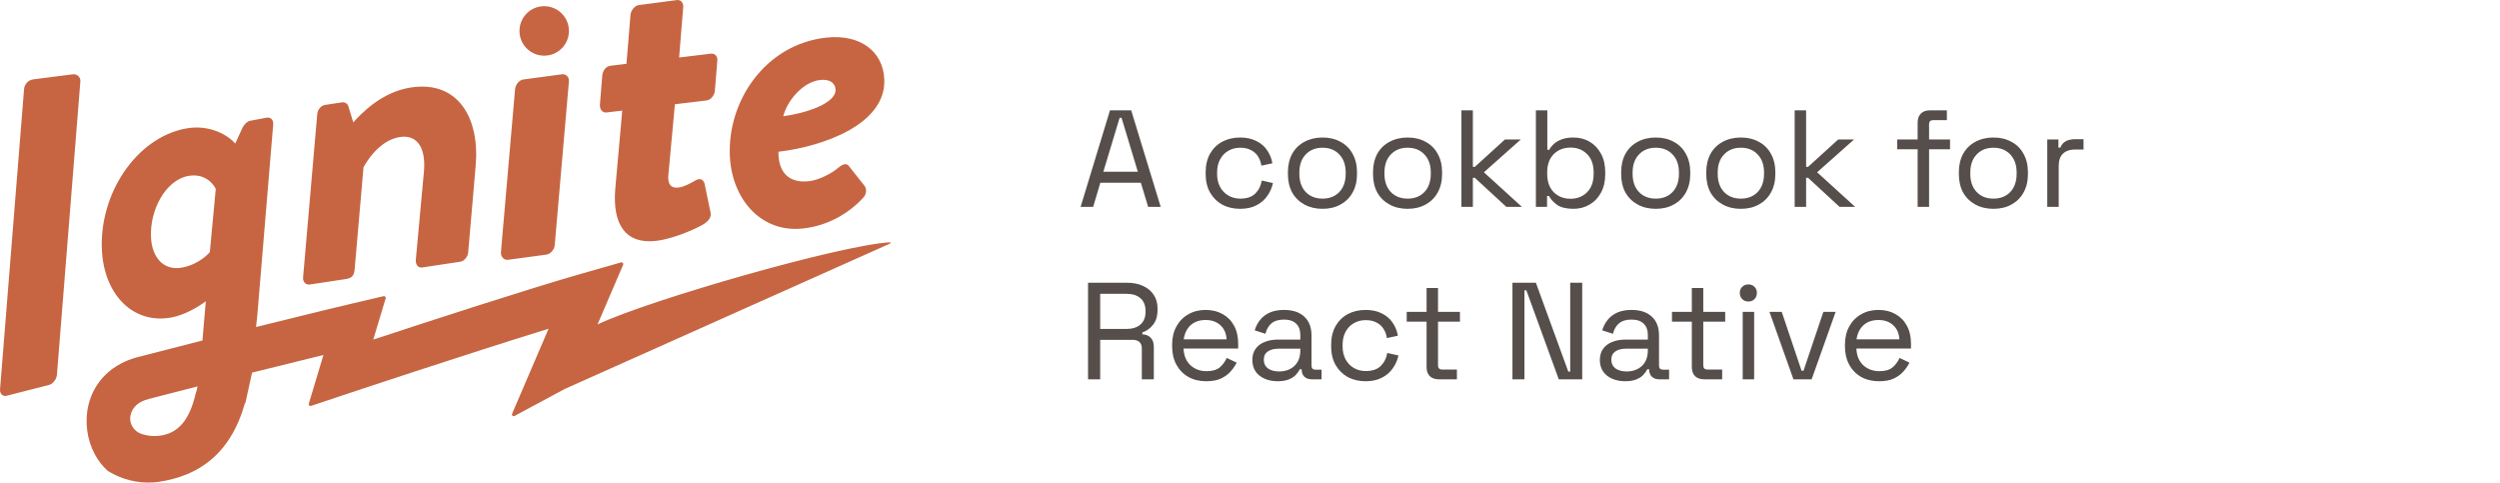
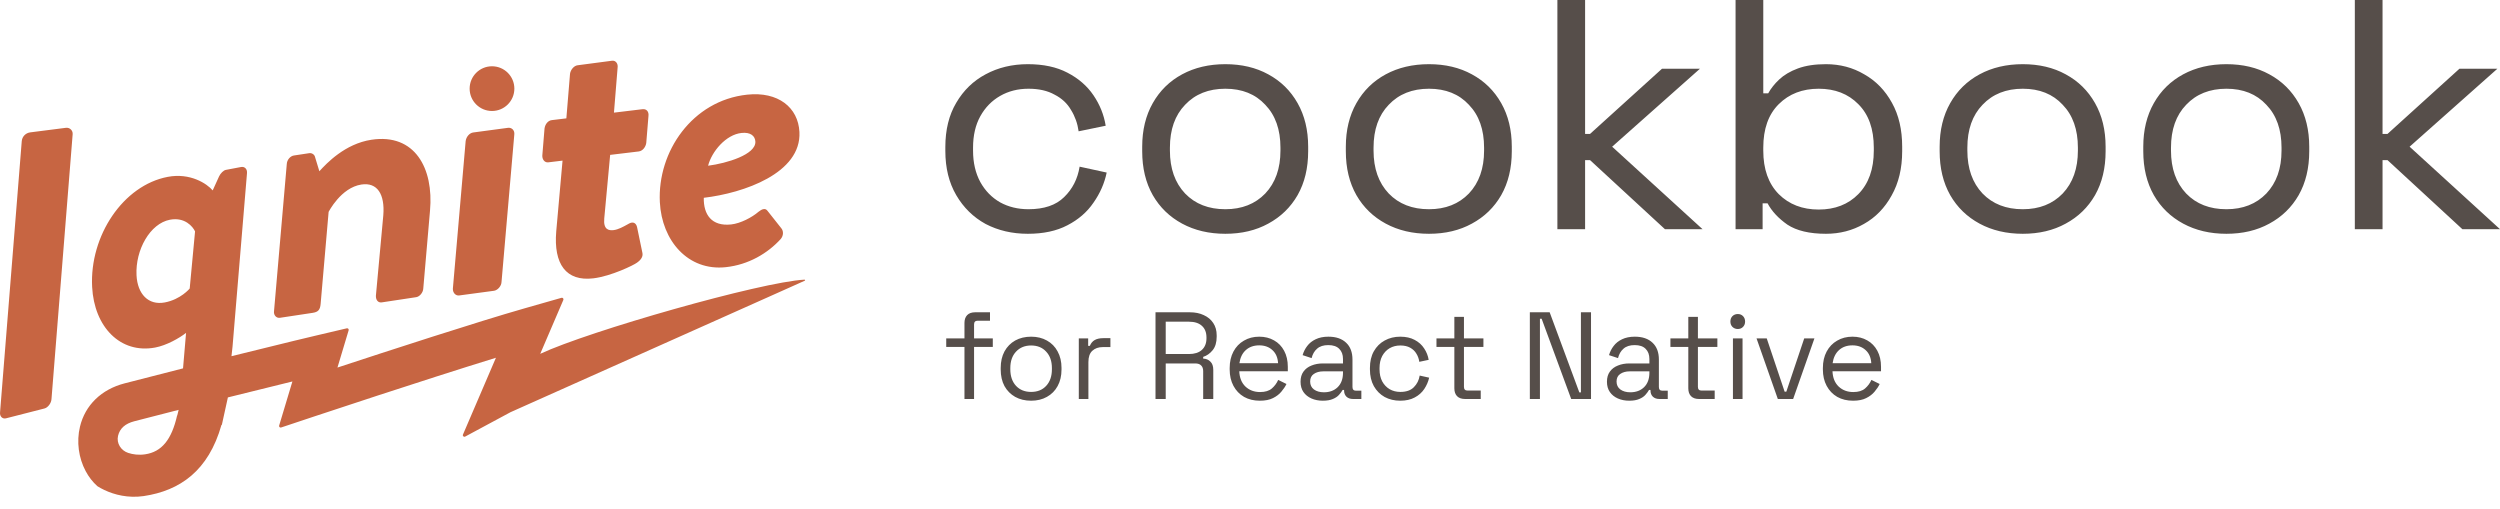
- <svg xmlns="http://www.w3.org/2000/svg" width="290" height="56" viewBox="0 0 290 56" fill="none">
-   <path d="M125.4 24L128.808 12.8H131.272L134.696 24H133.24L132.392 21.2H127.688L126.856 24H125.4ZM128.04 19.92H132.04L130.152 13.664H129.928L128.04 19.92ZM143.912 24.224C143.144 24.224 142.456 24.064 141.848 23.744C141.251 23.413 140.776 22.944 140.424 22.336C140.083 21.728 139.912 21.008 139.912 20.176V20C139.912 19.157 140.083 18.432 140.424 17.824C140.776 17.216 141.251 16.752 141.848 16.432C142.456 16.112 143.144 15.952 143.912 15.952C144.659 15.952 145.294 16.091 145.816 16.368C146.35 16.635 146.766 16.997 147.064 17.456C147.374 17.915 147.571 18.411 147.656 18.944L146.376 19.216C146.323 18.832 146.2 18.485 146.008 18.176C145.816 17.856 145.544 17.605 145.192 17.424C144.851 17.232 144.43 17.136 143.928 17.136C143.416 17.136 142.958 17.253 142.552 17.488C142.147 17.712 141.827 18.043 141.592 18.48C141.358 18.907 141.24 19.419 141.24 20.016V20.16C141.24 20.757 141.358 21.269 141.592 21.696C141.827 22.123 142.147 22.453 142.552 22.688C142.958 22.923 143.416 23.04 143.928 23.04C144.696 23.04 145.278 22.843 145.672 22.448C146.078 22.043 146.328 21.541 146.424 20.944L147.72 21.232C147.614 21.755 147.4 22.245 147.08 22.704C146.771 23.163 146.35 23.531 145.816 23.808C145.294 24.085 144.659 24.224 143.912 24.224ZM153.475 24.224C152.686 24.224 151.987 24.059 151.379 23.728C150.771 23.397 150.297 22.933 149.955 22.336C149.625 21.728 149.459 21.013 149.459 20.192V19.984C149.459 19.163 149.625 18.448 149.955 17.84C150.297 17.232 150.771 16.768 151.379 16.448C151.987 16.117 152.686 15.952 153.475 15.952C154.265 15.952 154.958 16.117 155.555 16.448C156.163 16.768 156.633 17.232 156.963 17.84C157.305 18.448 157.475 19.163 157.475 19.984V20.192C157.475 21.013 157.305 21.728 156.963 22.336C156.633 22.933 156.163 23.397 155.555 23.728C154.958 24.059 154.265 24.224 153.475 24.224ZM153.475 23.04C154.286 23.04 154.937 22.784 155.427 22.272C155.918 21.749 156.163 21.045 156.163 20.16V20.016C156.163 19.131 155.918 18.432 155.427 17.92C154.937 17.397 154.286 17.136 153.475 17.136C152.665 17.136 152.014 17.397 151.523 17.92C151.033 18.432 150.787 19.131 150.787 20.016V20.16C150.787 21.045 151.033 21.749 151.523 22.272C152.014 22.784 152.665 23.04 153.475 23.04ZM163.35 24.224C162.561 24.224 161.862 24.059 161.254 23.728C160.646 23.397 160.172 22.933 159.83 22.336C159.5 21.728 159.334 21.013 159.334 20.192V19.984C159.334 19.163 159.5 18.448 159.83 17.84C160.172 17.232 160.646 16.768 161.254 16.448C161.862 16.117 162.561 15.952 163.35 15.952C164.14 15.952 164.833 16.117 165.43 16.448C166.038 16.768 166.508 17.232 166.838 17.84C167.18 18.448 167.35 19.163 167.35 19.984V20.192C167.35 21.013 167.18 21.728 166.838 22.336C166.508 22.933 166.038 23.397 165.43 23.728C164.833 24.059 164.14 24.224 163.35 24.224ZM163.35 23.04C164.161 23.04 164.812 22.784 165.302 22.272C165.793 21.749 166.038 21.045 166.038 20.16V20.016C166.038 19.131 165.793 18.432 165.302 17.92C164.812 17.397 164.161 17.136 163.35 17.136C162.54 17.136 161.889 17.397 161.398 17.92C160.908 18.432 160.662 19.131 160.662 20.016V20.16C160.662 21.045 160.908 21.749 161.398 22.272C161.889 22.784 162.54 23.04 163.35 23.04ZM169.593 24V12.8H170.921V19.36H171.145L174.649 16.176H176.489L172.201 19.984L176.617 24H174.809L171.145 20.624H170.921V24H169.593ZM182.602 24.224C181.791 24.224 181.162 24.075 180.714 23.776C180.277 23.467 179.957 23.12 179.754 22.736H179.53V24H178.234V12.8H179.562V17.376H179.786C179.914 17.131 180.095 16.901 180.33 16.688C180.565 16.475 180.869 16.299 181.242 16.16C181.615 16.021 182.069 15.952 182.602 15.952C183.285 15.952 183.903 16.112 184.458 16.432C185.013 16.752 185.455 17.216 185.786 17.824C186.117 18.421 186.282 19.141 186.282 19.984V20.192C186.282 21.024 186.117 21.744 185.786 22.352C185.455 22.96 185.007 23.424 184.442 23.744C183.887 24.064 183.274 24.224 182.602 24.224ZM182.25 23.056C183.039 23.056 183.685 22.8 184.186 22.288C184.687 21.776 184.938 21.067 184.938 20.16V20.016C184.938 19.099 184.687 18.389 184.186 17.888C183.685 17.376 183.039 17.12 182.25 17.12C181.461 17.12 180.81 17.376 180.298 17.888C179.797 18.389 179.546 19.099 179.546 20.016V20.16C179.546 21.067 179.797 21.776 180.298 22.288C180.81 22.8 181.461 23.056 182.25 23.056ZM192.147 24.224C191.358 24.224 190.659 24.059 190.051 23.728C189.443 23.397 188.968 22.933 188.627 22.336C188.296 21.728 188.131 21.013 188.131 20.192V19.984C188.131 19.163 188.296 18.448 188.627 17.84C188.968 17.232 189.443 16.768 190.051 16.448C190.659 16.117 191.358 15.952 192.147 15.952C192.936 15.952 193.63 16.117 194.227 16.448C194.835 16.768 195.304 17.232 195.635 17.84C195.976 18.448 196.147 19.163 196.147 19.984V20.192C196.147 21.013 195.976 21.728 195.635 22.336C195.304 22.933 194.835 23.397 194.227 23.728C193.63 24.059 192.936 24.224 192.147 24.224ZM192.147 23.04C192.958 23.04 193.608 22.784 194.099 22.272C194.59 21.749 194.835 21.045 194.835 20.16V20.016C194.835 19.131 194.59 18.432 194.099 17.92C193.608 17.397 192.958 17.136 192.147 17.136C191.336 17.136 190.686 17.397 190.195 17.92C189.704 18.432 189.459 19.131 189.459 20.016V20.16C189.459 21.045 189.704 21.749 190.195 22.272C190.686 22.784 191.336 23.04 192.147 23.04ZM202.022 24.224C201.233 24.224 200.534 24.059 199.926 23.728C199.318 23.397 198.843 22.933 198.502 22.336C198.171 21.728 198.006 21.013 198.006 20.192V19.984C198.006 19.163 198.171 18.448 198.502 17.84C198.843 17.232 199.318 16.768 199.926 16.448C200.534 16.117 201.233 15.952 202.022 15.952C202.811 15.952 203.505 16.117 204.102 16.448C204.71 16.768 205.179 17.232 205.51 17.84C205.851 18.448 206.022 19.163 206.022 19.984V20.192C206.022 21.013 205.851 21.728 205.51 22.336C205.179 22.933 204.71 23.397 204.102 23.728C203.505 24.059 202.811 24.224 202.022 24.224ZM202.022 23.04C202.833 23.04 203.483 22.784 203.974 22.272C204.465 21.749 204.71 21.045 204.71 20.16V20.016C204.71 19.131 204.465 18.432 203.974 17.92C203.483 17.397 202.833 17.136 202.022 17.136C201.211 17.136 200.561 17.397 200.07 17.92C199.579 18.432 199.334 19.131 199.334 20.016V20.16C199.334 21.045 199.579 21.749 200.07 22.272C200.561 22.784 201.211 23.04 202.022 23.04ZM208.265 24V12.8H209.593V19.36H209.817L213.321 16.176H215.161L210.873 19.984L215.289 24H213.481L209.817 20.624H209.593V24H208.265ZM222.535 24V17.312H220.167V16.176H222.535V14.224C222.535 13.776 222.658 13.429 222.903 13.184C223.148 12.928 223.5 12.8 223.959 12.8H225.927V13.936H224.327C224.018 13.936 223.863 14.096 223.863 14.416V16.176H226.295V17.312H223.863V24H222.535ZM231.335 24.224C230.545 24.224 229.847 24.059 229.239 23.728C228.631 23.397 228.156 22.933 227.815 22.336C227.484 21.728 227.319 21.013 227.319 20.192V19.984C227.319 19.163 227.484 18.448 227.815 17.84C228.156 17.232 228.631 16.768 229.239 16.448C229.847 16.117 230.545 15.952 231.335 15.952C232.124 15.952 232.817 16.117 233.415 16.448C234.023 16.768 234.492 17.232 234.823 17.84C235.164 18.448 235.335 19.163 235.335 19.984V20.192C235.335 21.013 235.164 21.728 234.823 22.336C234.492 22.933 234.023 23.397 233.415 23.728C232.817 24.059 232.124 24.224 231.335 24.224ZM231.335 23.04C232.145 23.04 232.796 22.784 233.287 22.272C233.777 21.749 234.023 21.045 234.023 20.16V20.016C234.023 19.131 233.777 18.432 233.287 17.92C232.796 17.397 232.145 17.136 231.335 17.136C230.524 17.136 229.873 17.397 229.383 17.92C228.892 18.432 228.647 19.131 228.647 20.016V20.16C228.647 21.045 228.892 21.749 229.383 22.272C229.873 22.784 230.524 23.04 231.335 23.04ZM237.578 24V16.176H238.874V17.12H239.098C239.236 16.779 239.444 16.533 239.722 16.384C240.01 16.224 240.388 16.144 240.858 16.144H241.786V17.344H240.778C240.212 17.344 239.759 17.499 239.418 17.808C239.076 18.117 238.906 18.603 238.906 19.264V24H237.578ZM126.264 44V32.8H130.808C131.512 32.8 132.125 32.923 132.648 33.168C133.171 33.403 133.581 33.744 133.88 34.192C134.179 34.629 134.328 35.157 134.328 35.776V35.952C134.328 36.677 134.152 37.253 133.8 37.68C133.459 38.107 133.048 38.4 132.568 38.56V38.784C132.963 38.795 133.283 38.923 133.528 39.168C133.773 39.413 133.896 39.771 133.896 40.24V44H132.504V40.416C132.504 40.107 132.419 39.867 132.248 39.696C132.077 39.515 131.816 39.424 131.464 39.424H127.672V44H126.264ZM127.672 38.16H130.68C131.395 38.16 131.949 37.989 132.344 37.648C132.739 37.296 132.936 36.805 132.936 36.176V36.064C132.936 35.435 132.744 34.949 132.36 34.608C131.976 34.256 131.416 34.08 130.68 34.08H127.672V38.16ZM139.99 44.224C139.2 44.224 138.507 44.059 137.91 43.728C137.312 43.387 136.848 42.912 136.518 42.304C136.187 41.696 136.022 40.987 136.022 40.176V39.984C136.022 39.173 136.187 38.469 136.518 37.872C136.848 37.264 137.307 36.795 137.894 36.464C138.48 36.123 139.152 35.952 139.91 35.952C140.656 35.952 141.312 36.112 141.878 36.432C142.443 36.741 142.886 37.189 143.206 37.776C143.526 38.363 143.686 39.056 143.686 39.856V40.432H137.35C137.382 41.253 137.648 41.899 138.15 42.368C138.651 42.827 139.275 43.056 140.022 43.056C140.694 43.056 141.206 42.907 141.558 42.608C141.91 42.299 142.176 41.936 142.358 41.52L143.51 42.064C143.35 42.395 143.126 42.725 142.838 43.056C142.56 43.387 142.192 43.664 141.734 43.888C141.275 44.112 140.694 44.224 139.99 44.224ZM137.366 39.36H142.342C142.299 38.656 142.054 38.107 141.606 37.712C141.168 37.317 140.603 37.12 139.91 37.12C139.206 37.12 138.63 37.317 138.182 37.712C137.744 38.107 137.472 38.656 137.366 39.36ZM148.259 44.224C147.715 44.224 147.219 44.128 146.771 43.936C146.323 43.744 145.971 43.467 145.715 43.104C145.459 42.731 145.331 42.283 145.331 41.76C145.331 41.237 145.459 40.8 145.715 40.448C145.971 40.096 146.323 39.835 146.771 39.664C147.219 39.483 147.72 39.392 148.275 39.392H150.899V38.832C150.899 38.288 150.739 37.861 150.419 37.552C150.099 37.232 149.624 37.072 148.995 37.072C148.376 37.072 147.891 37.221 147.539 37.52C147.198 37.819 146.968 38.219 146.851 38.72L145.603 38.32C145.731 37.883 145.934 37.488 146.211 37.136C146.488 36.773 146.856 36.485 147.315 36.272C147.784 36.059 148.35 35.952 149.011 35.952C150.014 35.952 150.792 36.208 151.347 36.72C151.912 37.232 152.195 37.963 152.195 38.912V42.4C152.195 42.72 152.344 42.88 152.643 42.88H153.363V44H152.227C151.875 44 151.592 43.904 151.379 43.712C151.166 43.509 151.059 43.243 151.059 42.912V42.832H150.835C150.739 43.035 150.59 43.248 150.387 43.472C150.195 43.685 149.928 43.861 149.587 44C149.246 44.149 148.803 44.224 148.259 44.224ZM148.435 43.088C149.16 43.088 149.752 42.875 150.211 42.448C150.67 42.011 150.899 41.408 150.899 40.64V40.448H148.339C147.848 40.448 147.443 40.555 147.123 40.768C146.814 40.981 146.659 41.301 146.659 41.728C146.659 42.155 146.819 42.491 147.139 42.736C147.47 42.971 147.902 43.088 148.435 43.088ZM158.475 44.224C157.707 44.224 157.019 44.064 156.411 43.744C155.814 43.413 155.339 42.944 154.987 42.336C154.646 41.728 154.475 41.008 154.475 40.176V40C154.475 39.157 154.646 38.432 154.987 37.824C155.339 37.216 155.814 36.752 156.411 36.432C157.019 36.112 157.707 35.952 158.475 35.952C159.222 35.952 159.856 36.091 160.379 36.368C160.912 36.635 161.328 36.997 161.627 37.456C161.936 37.915 162.134 38.411 162.219 38.944L160.939 39.216C160.886 38.832 160.763 38.485 160.571 38.176C160.379 37.856 160.107 37.605 159.755 37.424C159.414 37.232 158.992 37.136 158.491 37.136C157.979 37.136 157.52 37.253 157.115 37.488C156.71 37.712 156.39 38.043 156.155 38.48C155.92 38.907 155.803 39.419 155.803 40.016V40.16C155.803 40.757 155.92 41.269 156.155 41.696C156.39 42.123 156.71 42.453 157.115 42.688C157.52 42.923 157.979 43.04 158.491 43.04C159.259 43.04 159.84 42.843 160.235 42.448C160.64 42.043 160.891 41.541 160.987 40.944L162.283 41.232C162.176 41.755 161.963 42.245 161.643 42.704C161.334 43.163 160.912 43.531 160.379 43.808C159.856 44.085 159.222 44.224 158.475 44.224ZM166.989 44C166.531 44 166.173 43.877 165.917 43.632C165.672 43.376 165.549 43.024 165.549 42.576V37.312H163.245V36.176H165.549V33.408H166.877V36.176H169.421V37.312H166.877V42.384C166.877 42.704 167.037 42.864 167.357 42.864H169.069V44H166.989ZM175.514 44V32.8H178.234L181.994 43.104H182.218V32.8H183.61V44H180.89L177.13 33.68H176.906V44H175.514ZM188.587 44.224C188.043 44.224 187.547 44.128 187.099 43.936C186.651 43.744 186.299 43.467 186.043 43.104C185.787 42.731 185.659 42.283 185.659 41.76C185.659 41.237 185.787 40.8 186.043 40.448C186.299 40.096 186.651 39.835 187.099 39.664C187.547 39.483 188.048 39.392 188.603 39.392H191.227V38.832C191.227 38.288 191.067 37.861 190.747 37.552C190.427 37.232 189.952 37.072 189.323 37.072C188.704 37.072 188.219 37.221 187.867 37.52C187.526 37.819 187.296 38.219 187.179 38.72L185.931 38.32C186.059 37.883 186.262 37.488 186.539 37.136C186.816 36.773 187.184 36.485 187.643 36.272C188.112 36.059 188.678 35.952 189.339 35.952C190.342 35.952 191.12 36.208 191.675 36.72C192.24 37.232 192.523 37.963 192.523 38.912V42.4C192.523 42.72 192.672 42.88 192.971 42.88H193.691V44H192.555C192.203 44 191.92 43.904 191.707 43.712C191.494 43.509 191.387 43.243 191.387 42.912V42.832H191.163C191.067 43.035 190.918 43.248 190.715 43.472C190.523 43.685 190.256 43.861 189.915 44C189.574 44.149 189.131 44.224 188.587 44.224ZM188.763 43.088C189.488 43.088 190.08 42.875 190.539 42.448C190.998 42.011 191.227 41.408 191.227 40.64V40.448H188.667C188.176 40.448 187.771 40.555 187.451 40.768C187.142 40.981 186.987 41.301 186.987 41.728C186.987 42.155 187.147 42.491 187.467 42.736C187.798 42.971 188.23 43.088 188.763 43.088ZM197.771 44C197.312 44 196.955 43.877 196.699 43.632C196.453 43.376 196.331 43.024 196.331 42.576V37.312H194.027V36.176H196.331V33.408H197.659V36.176H200.203V37.312H197.659V42.384C197.659 42.704 197.819 42.864 198.139 42.864H199.851V44H197.771ZM202.234 44V36.176H203.562V44H202.234ZM202.89 34.976C202.613 34.976 202.378 34.885 202.186 34.704C201.994 34.512 201.898 34.272 201.898 33.984C201.898 33.685 201.994 33.445 202.186 33.264C202.378 33.083 202.613 32.992 202.89 32.992C203.178 32.992 203.413 33.083 203.594 33.264C203.786 33.445 203.882 33.685 203.882 33.984C203.882 34.272 203.786 34.512 203.594 34.704C203.413 34.885 203.178 34.976 202.89 34.976ZM208.123 44L205.339 36.176H206.763L209.067 43.008H209.291L211.595 36.176H213.019L210.235 44H208.123ZM218.068 44.224C217.279 44.224 216.585 44.059 215.988 43.728C215.391 43.387 214.927 42.912 214.596 42.304C214.265 41.696 214.1 40.987 214.1 40.176V39.984C214.1 39.173 214.265 38.469 214.596 37.872C214.927 37.264 215.385 36.795 215.972 36.464C216.559 36.123 217.231 35.952 217.988 35.952C218.735 35.952 219.391 36.112 219.956 36.432C220.521 36.741 220.964 37.189 221.284 37.776C221.604 38.363 221.764 39.056 221.764 39.856V40.432H215.428C215.46 41.253 215.727 41.899 216.228 42.368C216.729 42.827 217.353 43.056 218.1 43.056C218.772 43.056 219.284 42.907 219.636 42.608C219.988 42.299 220.255 41.936 220.436 41.52L221.588 42.064C221.428 42.395 221.204 42.725 220.916 43.056C220.639 43.387 220.271 43.664 219.812 43.888C219.353 44.112 218.772 44.224 218.068 44.224ZM215.444 39.36H220.42C220.377 38.656 220.132 38.107 219.684 37.712C219.247 37.317 218.681 37.12 217.988 37.12C217.284 37.12 216.708 37.317 216.26 37.712C215.823 38.107 215.551 38.656 215.444 39.36Z" fill="#564E4A" />
-   <path fill-rule="evenodd" clip-rule="evenodd" d="M72.21 12.829L70.377 13.05C69.918 13.105 69.59 12.685 69.614 12.171L69.897 8.713C69.97 8.142 70.356 7.687 70.814 7.632L72.698 7.405L73.171 1.676C73.246 1.156 73.681 0.644 74.139 0.589L78.567 0.005C79.025 -0.05 79.355 0.37 79.279 0.89L78.809 6.67L82.475 6.228C82.984 6.167 83.311 6.537 83.238 7.108L82.955 10.565C82.88 11.085 82.496 11.591 81.987 11.653L78.321 12.094L77.564 20.259C77.433 21.705 78.157 21.822 78.768 21.749C79.36 21.677 80.008 21.317 80.496 21.046L80.496 21.046C80.596 20.991 80.689 20.939 80.773 20.894C81.272 20.63 81.642 20.841 81.769 21.336L82.452 24.627C82.58 25.122 82.296 25.565 81.751 25.938C81.357 26.241 78.458 27.662 76.167 27.938C72.653 28.361 71.051 26.101 71.398 21.921L72.21 12.829ZM63.154 6.459C64.739 6.459 66.024 5.174 66.024 3.588C66.024 2.003 64.739 0.718 63.154 0.718C61.568 0.718 60.283 2.003 60.283 3.588C60.283 5.174 61.568 6.459 63.154 6.459ZM8.462 8.618L3.879 9.203C3.293 9.278 2.84 9.749 2.792 10.332L0.009 45.11C-0.065 45.651 0.312 46.025 0.765 45.909L5.703 44.647C6.157 44.531 6.586 43.951 6.61 43.423L9.327 9.437C9.367 8.953 8.947 8.556 8.462 8.618ZM40.141 32.368L35.934 33.005C35.478 33.074 35.099 32.668 35.175 32.143L36.811 13.286C36.833 12.717 37.268 12.24 37.724 12.171L39.7 11.872C40.005 11.826 40.373 12.027 40.441 12.376L40.995 14.195C41.913 13.182 44.286 10.663 47.682 10.149C53.258 9.305 55.686 13.821 55.199 19.241L54.333 29.242C54.309 29.76 53.876 30.288 53.42 30.357L49.01 31.025C48.504 31.102 48.227 30.681 48.251 30.163L49.202 19.841C49.42 17.134 48.422 15.589 46.394 15.896C43.759 16.295 42.182 19.412 42.182 19.412L41.155 31.237C41.091 31.967 40.85 32.26 40.141 32.368ZM58.943 30.136L63.41 29.536C63.867 29.475 64.351 28.944 64.375 28.424L66.016 9.492C66.089 8.914 65.662 8.557 65.205 8.619L60.738 9.218C60.281 9.28 59.845 9.752 59.773 10.33L58.131 29.262C58.107 29.782 58.486 30.197 58.943 30.136ZM100.218 22.889C98.539 24.734 96.082 26.194 93.163 26.507C88.331 27.026 84.948 23.122 84.7 18.154C84.376 11.686 88.855 5.118 95.901 4.362C99.877 3.935 102.46 5.999 102.618 9.156C102.882 14.435 95.471 16.999 90.339 17.601C90.294 19.739 91.334 21.293 93.85 21.023C95.058 20.893 96.537 20.11 97.361 19.397C97.799 19.038 98.247 18.886 98.519 19.273L100.301 21.527C100.571 21.863 100.6 22.431 100.218 22.889ZM96.961 10.387C96.925 9.663 96.343 9.153 95.186 9.277C93.172 9.493 91.358 11.665 90.892 13.484C93.306 13.173 97.044 12.043 96.961 10.387ZM103.268 28.108C97.713 28.394 75.589 34.704 69.344 37.629L72.313 30.71C72.379 30.555 72.235 30.392 72.073 30.438L67.396 31.773C61.301 33.513 49.74 37.278 43.317 39.392L44.754 34.608C44.798 34.46 44.666 34.32 44.515 34.355L40.622 35.27C40.56 35.285 36.551 36.229 29.713 37.933C29.767 37.532 29.813 37.121 29.85 36.695L31.7 14.484C31.772 13.904 31.4 13.563 30.948 13.648L28.991 14.018C28.69 14.075 28.304 14.457 28.122 14.851L27.302 16.652C26.547 15.766 24.399 14.372 21.538 14.912C15.818 15.993 11.489 22.469 11.826 29.041C12.089 34.187 15.46 37.665 19.925 36.821C21.381 36.546 23.006 35.622 23.883 34.942L23.494 39.497C21.181 40.084 18.672 40.726 15.99 41.421C13.014 42.192 10.927 44.218 10.265 46.98C9.8 48.922 10.096 50.996 10.994 52.681C11.386 53.417 11.894 54.079 12.505 54.622C13.578 55.298 15.15 55.925 16.974 55.974C17.447 55.987 17.935 55.965 18.437 55.89C23.094 55.196 26.762 52.654 28.431 46.748L28.475 46.755L29.251 43.224C32.651 42.372 35.45 41.684 37.533 41.177L35.833 46.836C35.786 46.992 35.935 47.136 36.09 47.085L40.317 45.675C40.482 45.62 54.135 41.07 63.659 38.133L59.426 47.997C59.352 48.172 59.539 48.343 59.706 48.253L65.534 45.122C65.576 45.099 71 42.677 77.957 39.57L77.961 39.568C84.66 36.577 92.779 32.951 98.881 30.223C100.304 29.586 102.478 28.613 103.299 28.246C103.372 28.213 103.347 28.104 103.268 28.108ZM17.525 27.553C17.648 29.947 19.042 31.433 21.149 31.035C23.206 30.646 24.351 29.246 24.351 29.246L25.039 21.915C24.754 21.3 23.727 20.054 21.82 20.414C19.261 20.898 17.358 24.292 17.525 27.553ZM22.735 45.543L22.755 45.541L22.93 44.822C21.137 45.279 19.245 45.765 17.252 46.282C16.068 46.588 15.382 47.199 15.154 48.149L15.152 48.159L15.15 48.166C14.931 49.107 15.531 50.048 16.452 50.347C17.065 50.545 17.795 50.652 18.634 50.528C20.74 50.213 22.024 48.674 22.735 45.543Z" fill="#C76542" />
+ <svg xmlns="http://www.w3.org/2000/svg" width="177" height="36" viewBox="0 0 177 36" fill="none">
+   <path fill-rule="evenodd" clip-rule="evenodd" d="M39.828 11.372L38.817 11.494C38.564 11.524 38.383 11.293 38.396 11.009L38.552 9.102C38.593 8.787 38.806 8.536 39.058 8.506L40.098 8.38L40.358 5.221C40.4 4.934 40.64 4.651 40.893 4.621L43.335 4.299C43.587 4.268 43.769 4.5 43.727 4.787L43.468 7.975L45.49 7.731C45.771 7.697 45.951 7.901 45.911 8.216L45.755 10.123C45.713 10.41 45.502 10.689 45.221 10.723L43.199 10.966L42.781 15.47C42.709 16.268 43.108 16.332 43.445 16.292C43.772 16.252 44.129 16.054 44.399 15.904C44.454 15.874 44.505 15.845 44.551 15.82C44.827 15.675 45.031 15.791 45.101 16.064L45.477 17.879C45.548 18.152 45.391 18.397 45.091 18.602C44.873 18.769 43.275 19.553 42.011 19.706C40.073 19.939 39.189 18.692 39.381 16.386L39.828 11.372ZM34.833 7.858C35.708 7.858 36.417 7.15 36.417 6.275C36.417 5.401 35.708 4.692 34.833 4.692C33.959 4.692 33.25 5.401 33.25 6.275C33.25 7.15 33.959 7.858 34.833 7.858ZM4.667 9.049L2.14 9.372C1.816 9.413 1.566 9.673 1.54 9.995L0.005 29.177C-0.036 29.476 0.172 29.681 0.422 29.618L3.146 28.921C3.396 28.857 3.633 28.538 3.646 28.247L5.144 9.501C5.166 9.234 4.935 9.015 4.667 9.049ZM22.14 22.149L19.82 22.5C19.568 22.538 19.36 22.314 19.401 22.025L20.303 11.624C20.316 11.31 20.556 11.047 20.807 11.009L21.897 10.844C22.065 10.818 22.268 10.93 22.306 11.122L22.611 12.125C23.118 11.566 24.427 10.177 26.3 9.894C29.375 9.428 30.714 11.919 30.445 14.909L29.968 20.425C29.955 20.71 29.716 21.002 29.465 21.04L27.032 21.408C26.753 21.45 26.6 21.218 26.614 20.933L27.138 15.239C27.258 13.747 26.708 12.894 25.589 13.064C24.136 13.284 23.266 15.003 23.266 15.003L22.7 21.525C22.664 21.928 22.532 22.09 22.14 22.149ZM32.511 20.918L34.974 20.587C35.227 20.553 35.494 20.261 35.507 19.974L36.412 9.531C36.452 9.212 36.217 9.016 35.965 9.05L33.501 9.38C33.249 9.414 33.008 9.675 32.968 9.994L32.063 20.436C32.05 20.723 32.258 20.951 32.511 20.918ZM55.276 16.921C54.35 17.938 52.995 18.744 51.385 18.916C48.72 19.202 46.854 17.049 46.717 14.309C46.539 10.741 49.009 7.119 52.896 6.702C55.089 6.466 56.513 7.605 56.6 9.346C56.746 12.258 52.658 13.672 49.828 14.004C49.803 15.183 50.376 16.04 51.764 15.891C52.431 15.82 53.246 15.388 53.701 14.995C53.942 14.797 54.189 14.713 54.339 14.926L55.323 16.169C55.471 16.354 55.487 16.668 55.276 16.921ZM53.48 10.025C53.46 9.626 53.139 9.344 52.501 9.413C51.39 9.532 50.39 10.73 50.133 11.733C51.464 11.562 53.526 10.939 53.48 10.025ZM56.959 19.799C53.895 19.957 41.692 23.437 38.248 25.051L39.885 21.235C39.922 21.149 39.842 21.059 39.753 21.085L37.173 21.821C33.811 22.78 27.435 24.857 23.892 26.023L24.684 23.385C24.709 23.303 24.636 23.225 24.553 23.245L22.405 23.75C22.372 23.758 20.16 24.278 16.389 25.218C16.418 24.997 16.444 24.77 16.464 24.535L17.485 12.285C17.524 11.965 17.319 11.777 17.07 11.824L15.99 12.028C15.824 12.059 15.612 12.27 15.511 12.487L15.059 13.481C14.643 12.992 13.457 12.223 11.88 12.521C8.725 13.117 6.337 16.689 6.523 20.314C6.668 23.152 8.527 25.07 10.99 24.605C11.793 24.453 12.689 23.944 13.173 23.569L12.959 26.081C11.682 26.405 10.299 26.759 8.82 27.142C7.178 27.567 6.027 28.685 5.662 30.209C5.406 31.279 5.568 32.424 6.064 33.353C6.28 33.759 6.56 34.124 6.897 34.424C7.489 34.796 8.356 35.142 9.362 35.169C9.623 35.176 9.892 35.164 10.169 35.123C12.738 34.74 14.761 33.338 15.681 30.08L15.706 30.084L16.134 28.137C18.009 27.667 19.553 27.287 20.702 27.008L19.764 30.129C19.738 30.215 19.82 30.295 19.906 30.266L22.238 29.488C22.328 29.458 29.859 26.949 35.112 25.329L32.777 30.769C32.736 30.866 32.84 30.96 32.932 30.911L36.146 29.183C36.169 29.171 39.163 27.834 43.002 26.12C46.696 24.47 51.174 22.47 54.539 20.966C55.324 20.615 56.523 20.078 56.976 19.875C57.016 19.857 57.003 19.797 56.959 19.799ZM9.666 19.493C9.734 20.814 10.503 21.633 11.665 21.413C12.8 21.199 13.431 20.427 13.431 20.427L13.81 16.383C13.653 16.044 13.087 15.357 12.035 15.556C10.624 15.822 9.574 17.695 9.666 19.493ZM12.54 29.416L12.551 29.415L12.647 29.018C11.659 29.27 10.615 29.538 9.515 29.823C8.863 29.992 8.484 30.329 8.358 30.853L8.356 30.862C8.236 31.382 8.566 31.901 9.074 32.065C9.412 32.175 9.815 32.234 10.278 32.165C11.44 31.992 12.148 31.143 12.54 29.416Z" fill="#C76542" />
+   <path fill-rule="evenodd" clip-rule="evenodd" d="M110.263 0V16.227H112.225V11.336H112.575L117.878 16.227H120.541L114.14 10.386L120.354 4.868H117.668L112.575 9.481H112.225V0H110.263ZM69.78 15.856C70.668 16.32 71.664 16.552 72.77 16.552C73.876 16.552 74.81 16.351 75.573 15.949C76.352 15.547 76.967 15.014 77.418 14.35C77.886 13.685 78.197 12.974 78.353 12.217L76.437 11.8C76.297 12.665 75.931 13.384 75.339 13.956C74.763 14.527 73.922 14.813 72.817 14.813C72.069 14.813 71.4 14.651 70.808 14.326C70.216 13.986 69.749 13.507 69.406 12.889C69.064 12.255 68.892 11.514 68.892 10.664V10.455C68.892 9.59 69.064 8.848 69.406 8.23C69.749 7.611 70.216 7.132 70.808 6.792C71.4 6.452 72.069 6.282 72.817 6.282C73.549 6.282 74.164 6.421 74.662 6.7C75.176 6.962 75.565 7.325 75.83 7.789C76.11 8.237 76.289 8.74 76.367 9.296L78.283 8.902C78.158 8.129 77.87 7.41 77.418 6.746C76.967 6.081 76.352 5.548 75.573 5.146C74.81 4.745 73.876 4.544 72.77 4.544C71.664 4.544 70.668 4.783 69.78 5.262C68.908 5.726 68.215 6.398 67.701 7.279C67.187 8.145 66.93 9.188 66.93 10.409V10.687C66.93 11.892 67.187 12.935 67.701 13.816C68.215 14.697 68.908 15.377 69.78 15.856ZM83.695 15.833C84.582 16.312 85.602 16.552 86.755 16.552C87.907 16.552 88.919 16.312 89.791 15.833C90.679 15.354 91.372 14.682 91.87 13.816C92.369 12.935 92.618 11.9 92.618 10.71V10.386C92.618 9.211 92.369 8.183 91.87 7.302C91.372 6.421 90.679 5.741 89.791 5.262C88.919 4.783 87.907 4.544 86.755 4.544C85.602 4.544 84.582 4.783 83.695 5.262C82.807 5.741 82.114 6.421 81.616 7.302C81.117 8.183 80.868 9.211 80.868 10.386V10.71C80.868 11.9 81.117 12.935 81.616 13.816C82.114 14.682 82.807 15.354 83.695 15.833ZM89.581 13.7C88.865 14.442 87.923 14.813 86.755 14.813C85.571 14.813 84.621 14.442 83.905 13.7C83.189 12.943 82.83 11.931 82.83 10.664V10.455C82.83 9.172 83.189 8.16 83.905 7.418C84.621 6.661 85.571 6.282 86.755 6.282C87.938 6.282 88.88 6.661 89.581 7.418C90.297 8.16 90.656 9.172 90.656 10.455V10.664C90.656 11.931 90.297 12.943 89.581 13.7ZM101.172 16.552C100.019 16.552 98.999 16.312 98.112 15.833C97.224 15.354 96.531 14.682 96.033 13.816C95.534 12.935 95.285 11.9 95.285 10.71V10.386C95.285 9.211 95.534 8.183 96.033 7.302C96.531 6.421 97.224 5.741 98.112 5.262C98.999 4.783 100.019 4.544 101.172 4.544C102.324 4.544 103.336 4.783 104.208 5.262C105.096 5.741 105.789 6.421 106.287 7.302C106.786 8.183 107.035 9.211 107.035 10.386V10.71C107.035 11.9 106.786 12.935 106.287 13.816C105.789 14.682 105.096 15.354 104.208 15.833C103.336 16.312 102.324 16.552 101.172 16.552ZM101.172 14.813C102.34 14.813 103.282 14.442 103.998 13.7C104.714 12.943 105.073 11.931 105.073 10.664V10.455C105.073 9.172 104.714 8.16 103.998 7.418C103.297 6.661 102.355 6.282 101.172 6.282C99.988 6.282 99.038 6.661 98.322 7.418C97.606 8.16 97.247 9.172 97.247 10.455V10.664C97.247 11.931 97.606 12.943 98.322 13.7C99.038 14.442 99.988 14.813 101.172 14.813ZM129.278 16.552C128.11 16.552 127.199 16.335 126.545 15.903C125.907 15.455 125.439 14.952 125.144 14.396H124.793V16.227H122.878V0H124.84V6.607H125.19C125.377 6.267 125.634 5.942 125.961 5.633C126.304 5.309 126.748 5.046 127.293 4.845C127.838 4.644 128.5 4.544 129.278 4.544C130.275 4.544 131.178 4.783 131.988 5.262C132.813 5.726 133.467 6.398 133.95 7.279C134.433 8.145 134.674 9.18 134.674 10.386V10.71C134.674 11.915 134.425 12.959 133.927 13.84C133.444 14.72 132.79 15.393 131.964 15.856C131.155 16.32 130.259 16.552 129.278 16.552ZM128.764 14.836C129.917 14.836 130.851 14.473 131.567 13.747C132.299 13.005 132.665 11.977 132.665 10.664V10.455C132.665 9.126 132.299 8.098 131.567 7.372C130.851 6.645 129.917 6.282 128.764 6.282C127.612 6.282 126.67 6.645 125.938 7.372C125.206 8.098 124.84 9.126 124.84 10.455V10.664C124.84 11.977 125.206 13.005 125.938 13.747C126.67 14.473 127.612 14.836 128.764 14.836ZM140.154 15.833C141.041 16.312 142.061 16.552 143.214 16.552C144.366 16.552 145.378 16.312 146.25 15.833C147.138 15.354 147.831 14.682 148.329 13.816C148.828 12.935 149.077 11.9 149.077 10.71V10.386C149.077 9.211 148.828 8.183 148.329 7.302C147.831 6.421 147.138 5.741 146.25 5.262C145.378 4.783 144.366 4.544 143.214 4.544C142.061 4.544 141.041 4.783 140.154 5.262C139.266 5.741 138.573 6.421 138.075 7.302C137.576 8.183 137.327 9.211 137.327 10.386V10.71C137.327 11.9 137.576 12.935 138.075 13.816C138.573 14.682 139.266 15.354 140.154 15.833ZM146.04 13.7C145.324 14.442 144.382 14.813 143.214 14.813C142.03 14.813 141.08 14.442 140.364 13.7C139.648 12.943 139.289 11.931 139.289 10.664V10.455C139.289 9.172 139.648 8.16 140.364 7.418C141.08 6.661 142.03 6.282 143.214 6.282C144.397 6.282 145.339 6.661 146.04 7.418C146.757 8.16 147.115 9.172 147.115 10.455V10.664C147.115 11.931 146.757 12.943 146.04 13.7ZM157.631 16.552C156.478 16.552 155.458 16.312 154.571 15.833C153.683 15.354 152.99 14.682 152.492 13.816C151.993 12.935 151.744 11.9 151.744 10.71V10.386C151.744 9.211 151.993 8.183 152.492 7.302C152.99 6.421 153.683 5.741 154.571 5.262C155.458 4.783 156.478 4.544 157.631 4.544C158.783 4.544 159.795 4.783 160.668 5.262C161.555 5.741 162.248 6.421 162.746 7.302C163.245 8.183 163.494 9.211 163.494 10.386V10.71C163.494 11.9 163.245 12.935 162.746 13.816C162.248 14.682 161.555 15.354 160.668 15.833C159.795 16.312 158.783 16.552 157.631 16.552ZM157.631 14.813C158.799 14.813 159.741 14.442 160.457 13.7C161.174 12.943 161.532 11.931 161.532 10.664V10.455C161.532 9.172 161.174 8.16 160.457 7.418C159.757 6.661 158.814 6.282 157.631 6.282C156.447 6.282 155.497 6.661 154.781 7.418C154.065 8.16 153.706 9.172 153.706 10.455V10.664C153.706 11.931 154.065 12.943 154.781 13.7C155.497 14.442 156.447 14.813 157.631 14.813ZM166.722 0V16.227H168.684V11.336H169.035L174.337 16.227H177L170.6 10.386L176.813 4.868H174.127L169.035 9.481H168.684V0H166.722ZM68.284 24.565V28.248H68.964V24.565H70.29V23.96H68.964V22.969C68.964 22.794 69.05 22.706 69.223 22.706H70.092V22.11H69.033C68.792 22.11 68.606 22.177 68.474 22.311C68.347 22.446 68.284 22.63 68.284 22.864V23.96H66.993V24.565H68.284ZM71.874 28.099C72.201 28.28 72.577 28.37 73.002 28.37C73.427 28.37 73.8 28.28 74.121 28.099C74.449 27.917 74.701 27.663 74.879 27.336C75.063 27.003 75.155 26.611 75.155 26.161V26.047C75.155 25.603 75.063 25.214 74.879 24.881C74.701 24.547 74.449 24.29 74.121 24.109C73.8 23.928 73.427 23.837 73.002 23.837C72.577 23.837 72.201 23.928 71.874 24.109C71.553 24.29 71.3 24.547 71.117 24.881C70.939 25.214 70.85 25.603 70.85 26.047V26.161C70.85 26.611 70.939 27.003 71.117 27.336C71.3 27.663 71.553 27.917 71.874 28.099ZM74.07 27.318C73.806 27.605 73.45 27.748 73.002 27.748C72.56 27.748 72.204 27.605 71.934 27.318C71.665 27.026 71.53 26.634 71.53 26.143V26.064C71.53 25.573 71.665 25.185 71.934 24.898C72.204 24.606 72.56 24.46 73.002 24.46C73.45 24.46 73.806 24.606 74.07 24.898C74.34 25.185 74.475 25.573 74.475 26.064V26.143C74.475 26.634 74.34 27.026 74.07 27.318ZM76.379 28.248V23.96H77.042V24.486H77.162C77.237 24.299 77.352 24.162 77.507 24.074C77.662 23.986 77.865 23.942 78.118 23.942H78.617V24.574H78.075C77.771 24.574 77.524 24.661 77.335 24.837C77.151 25.006 77.059 25.272 77.059 25.635V28.248H76.379ZM81.81 22.11V28.248H82.533V25.731H84.617C84.806 25.731 84.947 25.778 85.039 25.872C85.136 25.965 85.185 26.099 85.185 26.275V28.248H85.9V26.187C85.9 25.924 85.831 25.728 85.693 25.6C85.561 25.465 85.392 25.395 85.185 25.389V25.267C85.443 25.185 85.667 25.027 85.857 24.793C86.046 24.559 86.141 24.241 86.141 23.837V23.741C86.141 23.402 86.06 23.112 85.9 22.873C85.739 22.627 85.515 22.44 85.228 22.311C84.947 22.177 84.62 22.11 84.246 22.11H81.81ZM84.178 25.065H82.533V22.776H84.178C84.579 22.776 84.887 22.876 85.099 23.074C85.311 23.267 85.418 23.539 85.418 23.89V23.951C85.418 24.302 85.308 24.577 85.09 24.775C84.878 24.968 84.574 25.065 84.178 25.065ZM89.196 28.37C88.771 28.37 88.398 28.28 88.077 28.099C87.755 27.912 87.506 27.651 87.328 27.318C87.15 26.985 87.061 26.599 87.061 26.161V26.056C87.061 25.611 87.15 25.223 87.328 24.889C87.506 24.556 87.752 24.299 88.068 24.118C88.384 23.931 88.746 23.837 89.153 23.837C89.549 23.837 89.899 23.925 90.204 24.1C90.508 24.27 90.746 24.515 90.918 24.837C91.09 25.158 91.177 25.535 91.177 25.968V26.284H87.741C87.758 26.745 87.905 27.108 88.18 27.371C88.456 27.628 88.8 27.757 89.213 27.757C89.575 27.757 89.853 27.672 90.049 27.502C90.244 27.333 90.393 27.131 90.496 26.897L91.082 27.187C90.996 27.368 90.875 27.549 90.72 27.73C90.571 27.912 90.373 28.064 90.126 28.186C89.885 28.309 89.575 28.37 89.196 28.37ZM87.75 25.714H90.488C90.465 25.316 90.33 25.006 90.083 24.784C89.842 24.562 89.532 24.451 89.153 24.451C88.769 24.451 88.453 24.562 88.206 24.784C87.959 25.006 87.807 25.316 87.75 25.714ZM92.854 28.213C93.095 28.318 93.362 28.37 93.654 28.37C93.947 28.37 94.185 28.329 94.369 28.248C94.553 28.172 94.696 28.075 94.8 27.958C94.909 27.836 94.995 27.719 95.058 27.608H95.161V27.651C95.161 27.833 95.219 27.979 95.333 28.09C95.448 28.195 95.6 28.248 95.79 28.248H96.384V27.66H95.996C95.836 27.66 95.755 27.573 95.755 27.397V25.459C95.755 24.945 95.606 24.547 95.308 24.267C95.009 23.98 94.59 23.837 94.05 23.837C93.7 23.837 93.399 23.899 93.146 24.021C92.9 24.138 92.702 24.296 92.552 24.495C92.403 24.688 92.294 24.904 92.225 25.144L92.862 25.354C92.931 25.074 93.06 24.851 93.25 24.688C93.439 24.518 93.703 24.433 94.042 24.433C94.386 24.433 94.645 24.521 94.817 24.697C94.995 24.872 95.084 25.111 95.084 25.416V25.731H93.663C93.365 25.731 93.095 25.781 92.854 25.88C92.613 25.974 92.423 26.117 92.285 26.31C92.148 26.497 92.079 26.737 92.079 27.029C92.079 27.315 92.148 27.558 92.285 27.757C92.423 27.955 92.613 28.107 92.854 28.213ZM94.705 27.415C94.458 27.654 94.134 27.774 93.732 27.774C93.445 27.774 93.21 27.707 93.026 27.573C92.848 27.438 92.759 27.251 92.759 27.011C92.759 26.772 92.845 26.593 93.017 26.477C93.195 26.354 93.419 26.292 93.689 26.292H95.084V26.389C95.084 26.827 94.957 27.169 94.705 27.415ZM99.135 28.37C98.727 28.37 98.36 28.283 98.033 28.107C97.711 27.926 97.456 27.669 97.267 27.336C97.083 27.003 96.991 26.608 96.991 26.152V26.056C96.991 25.594 97.083 25.199 97.267 24.872C97.456 24.539 97.711 24.284 98.033 24.109C98.36 23.928 98.727 23.837 99.135 23.837C99.537 23.837 99.878 23.913 100.16 24.065C100.447 24.217 100.67 24.419 100.831 24.67C100.998 24.922 101.104 25.191 101.15 25.477L100.487 25.617C100.458 25.407 100.389 25.214 100.28 25.038C100.177 24.863 100.03 24.723 99.841 24.618C99.652 24.512 99.419 24.46 99.144 24.46C98.862 24.46 98.61 24.524 98.386 24.653C98.168 24.781 97.993 24.965 97.861 25.205C97.734 25.445 97.671 25.731 97.671 26.064V26.143C97.671 26.477 97.734 26.763 97.861 27.003C97.993 27.242 98.168 27.426 98.386 27.555C98.61 27.684 98.862 27.748 99.144 27.748C99.563 27.748 99.881 27.637 100.099 27.415C100.323 27.193 100.461 26.918 100.513 26.59L101.184 26.739C101.121 27.02 101.006 27.286 100.84 27.538C100.673 27.789 100.447 27.991 100.16 28.142C99.878 28.294 99.537 28.37 99.135 28.37ZM103.157 28.046C103.289 28.18 103.476 28.248 103.717 28.248H104.836V27.651H103.898C103.731 27.651 103.648 27.564 103.648 27.388V24.565H105.026V23.96H103.648V22.434H102.968V23.96H101.702V24.565H102.968V27.494C102.968 27.727 103.031 27.912 103.157 28.046ZM108.313 28.248V22.11H109.716L111.817 27.783H111.929V22.11H112.644V28.248H111.24L109.148 22.566H109.027V28.248H108.313ZM114.547 28.213C114.788 28.318 115.055 28.37 115.348 28.37C115.641 28.37 115.879 28.329 116.062 28.248C116.246 28.172 116.39 28.075 116.493 27.958C116.602 27.836 116.688 27.719 116.751 27.608H116.855V27.651C116.855 27.833 116.912 27.979 117.027 28.09C117.142 28.195 117.294 28.248 117.483 28.248H118.077V27.66H117.69C117.529 27.66 117.449 27.573 117.449 27.397V25.459C117.449 24.945 117.299 24.547 117.001 24.267C116.702 23.98 116.283 23.837 115.744 23.837C115.394 23.837 115.092 23.899 114.84 24.021C114.593 24.138 114.395 24.296 114.246 24.495C114.096 24.688 113.987 24.904 113.919 25.144L114.556 25.354C114.625 25.074 114.754 24.851 114.943 24.688C115.133 24.518 115.397 24.433 115.735 24.433C116.08 24.433 116.338 24.521 116.51 24.697C116.688 24.872 116.777 25.111 116.777 25.416V25.731H115.356C115.058 25.731 114.788 25.781 114.547 25.88C114.306 25.974 114.117 26.117 113.979 26.31C113.841 26.497 113.772 26.737 113.772 27.029C113.772 27.315 113.841 27.558 113.979 27.757C114.117 27.955 114.306 28.107 114.547 28.213ZM116.398 27.415C116.151 27.654 115.827 27.774 115.425 27.774C115.138 27.774 114.903 27.707 114.719 27.573C114.541 27.438 114.452 27.251 114.452 27.011C114.452 26.772 114.538 26.593 114.711 26.477C114.889 26.354 115.112 26.292 115.382 26.292H116.777V26.389C116.777 26.827 116.651 27.169 116.398 27.415ZM120.281 28.248C120.04 28.248 119.854 28.18 119.721 28.046C119.595 27.912 119.532 27.727 119.532 27.494V24.565H118.266V23.96H119.532V22.434H120.212V23.96H121.59V24.565H120.212V27.388C120.212 27.564 120.295 27.651 120.462 27.651H121.4V28.248H120.281ZM122.692 23.96V28.248H123.372V23.96H122.692ZM122.657 23.145C122.761 23.244 122.887 23.294 123.036 23.294C123.185 23.294 123.309 23.244 123.406 23.145C123.504 23.045 123.553 22.919 123.553 22.767C123.553 22.61 123.504 22.481 123.406 22.382C123.309 22.282 123.185 22.233 123.036 22.233C122.887 22.233 122.761 22.282 122.657 22.382C122.56 22.481 122.511 22.61 122.511 22.767C122.511 22.919 122.56 23.045 122.657 23.145ZM125.87 28.248L124.363 23.96H125.086L126.352 27.73H126.472L127.738 23.96H128.461L126.955 28.248H125.87ZM130.076 28.099C130.398 28.28 130.771 28.37 131.196 28.37C131.574 28.37 131.884 28.309 132.125 28.186C132.372 28.064 132.57 27.912 132.72 27.73C132.875 27.549 132.995 27.368 133.081 27.187L132.496 26.897C132.392 27.131 132.243 27.333 132.048 27.502C131.853 27.672 131.574 27.757 131.213 27.757C130.8 27.757 130.455 27.628 130.18 27.371C129.904 27.108 129.758 26.745 129.74 26.284H133.176V25.968C133.176 25.535 133.09 25.158 132.918 24.837C132.745 24.515 132.507 24.27 132.203 24.1C131.899 23.925 131.549 23.837 131.153 23.837C130.745 23.837 130.383 23.931 130.068 24.118C129.752 24.299 129.505 24.556 129.327 24.889C129.149 25.223 129.06 25.611 129.06 26.056V26.161C129.06 26.599 129.149 26.985 129.327 27.318C129.505 27.651 129.755 27.912 130.076 28.099ZM132.487 25.714H129.749C129.806 25.316 129.959 25.006 130.205 24.784C130.452 24.562 130.768 24.451 131.153 24.451C131.531 24.451 131.841 24.562 132.082 24.784C132.329 25.006 132.464 25.316 132.487 25.714Z" fill="#564E4A" />
</svg>
